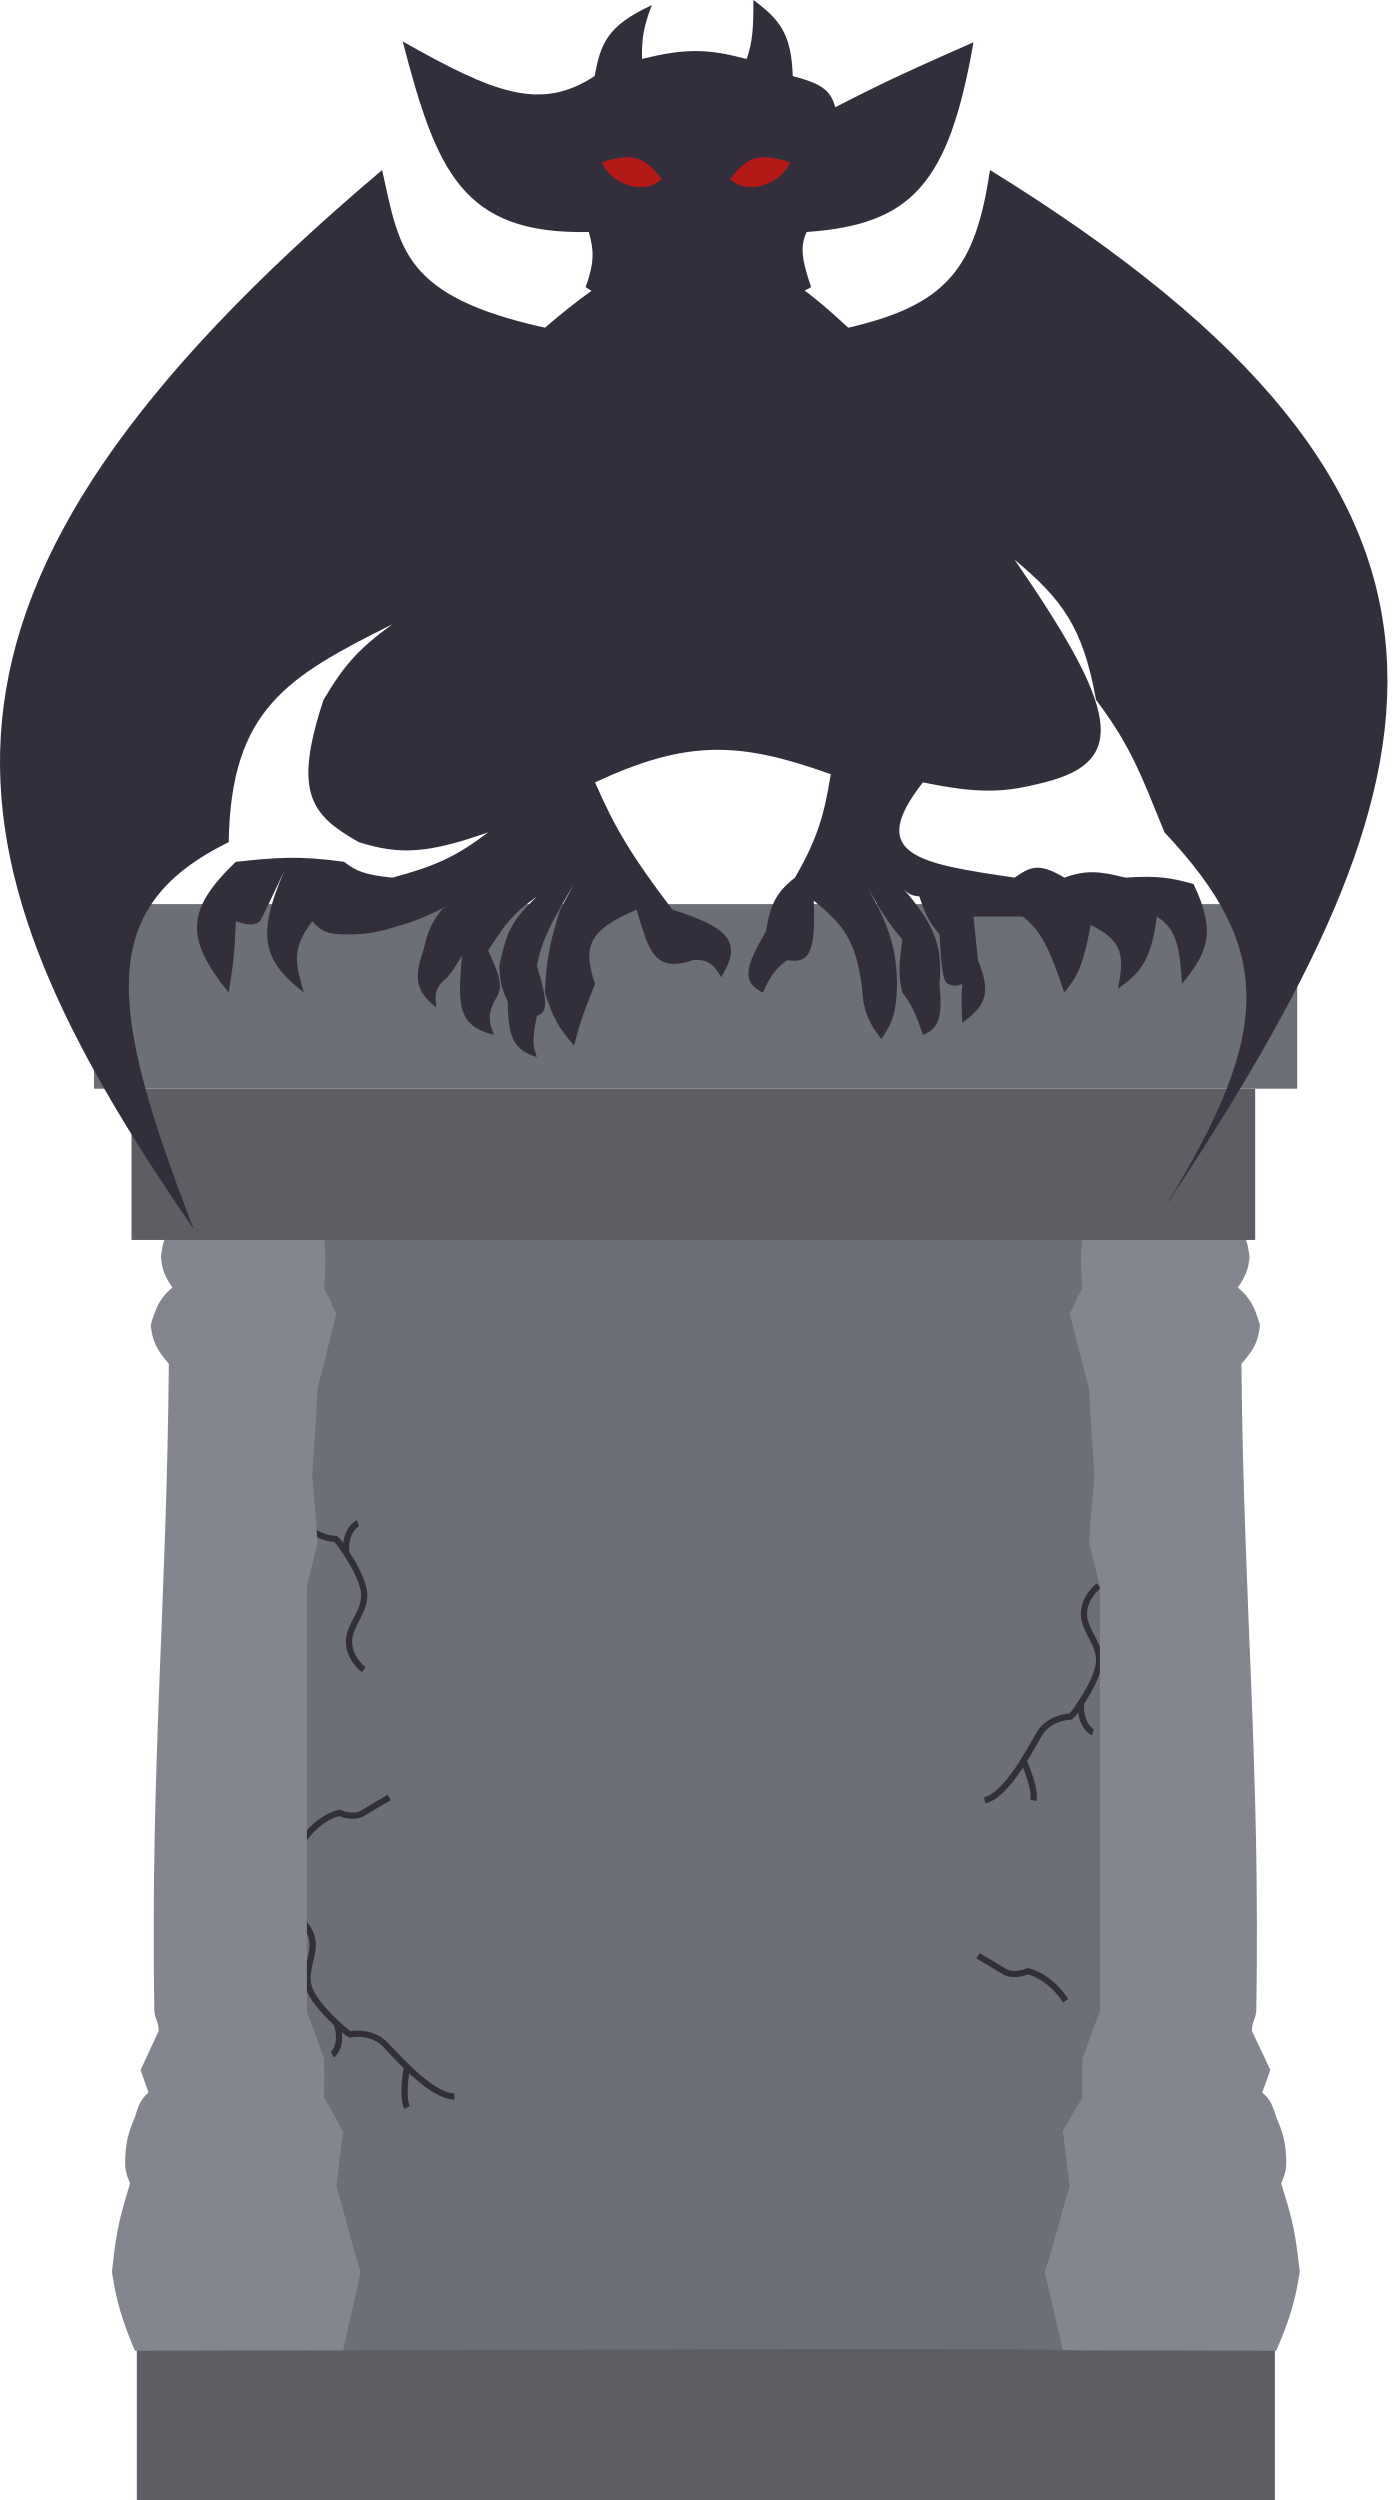
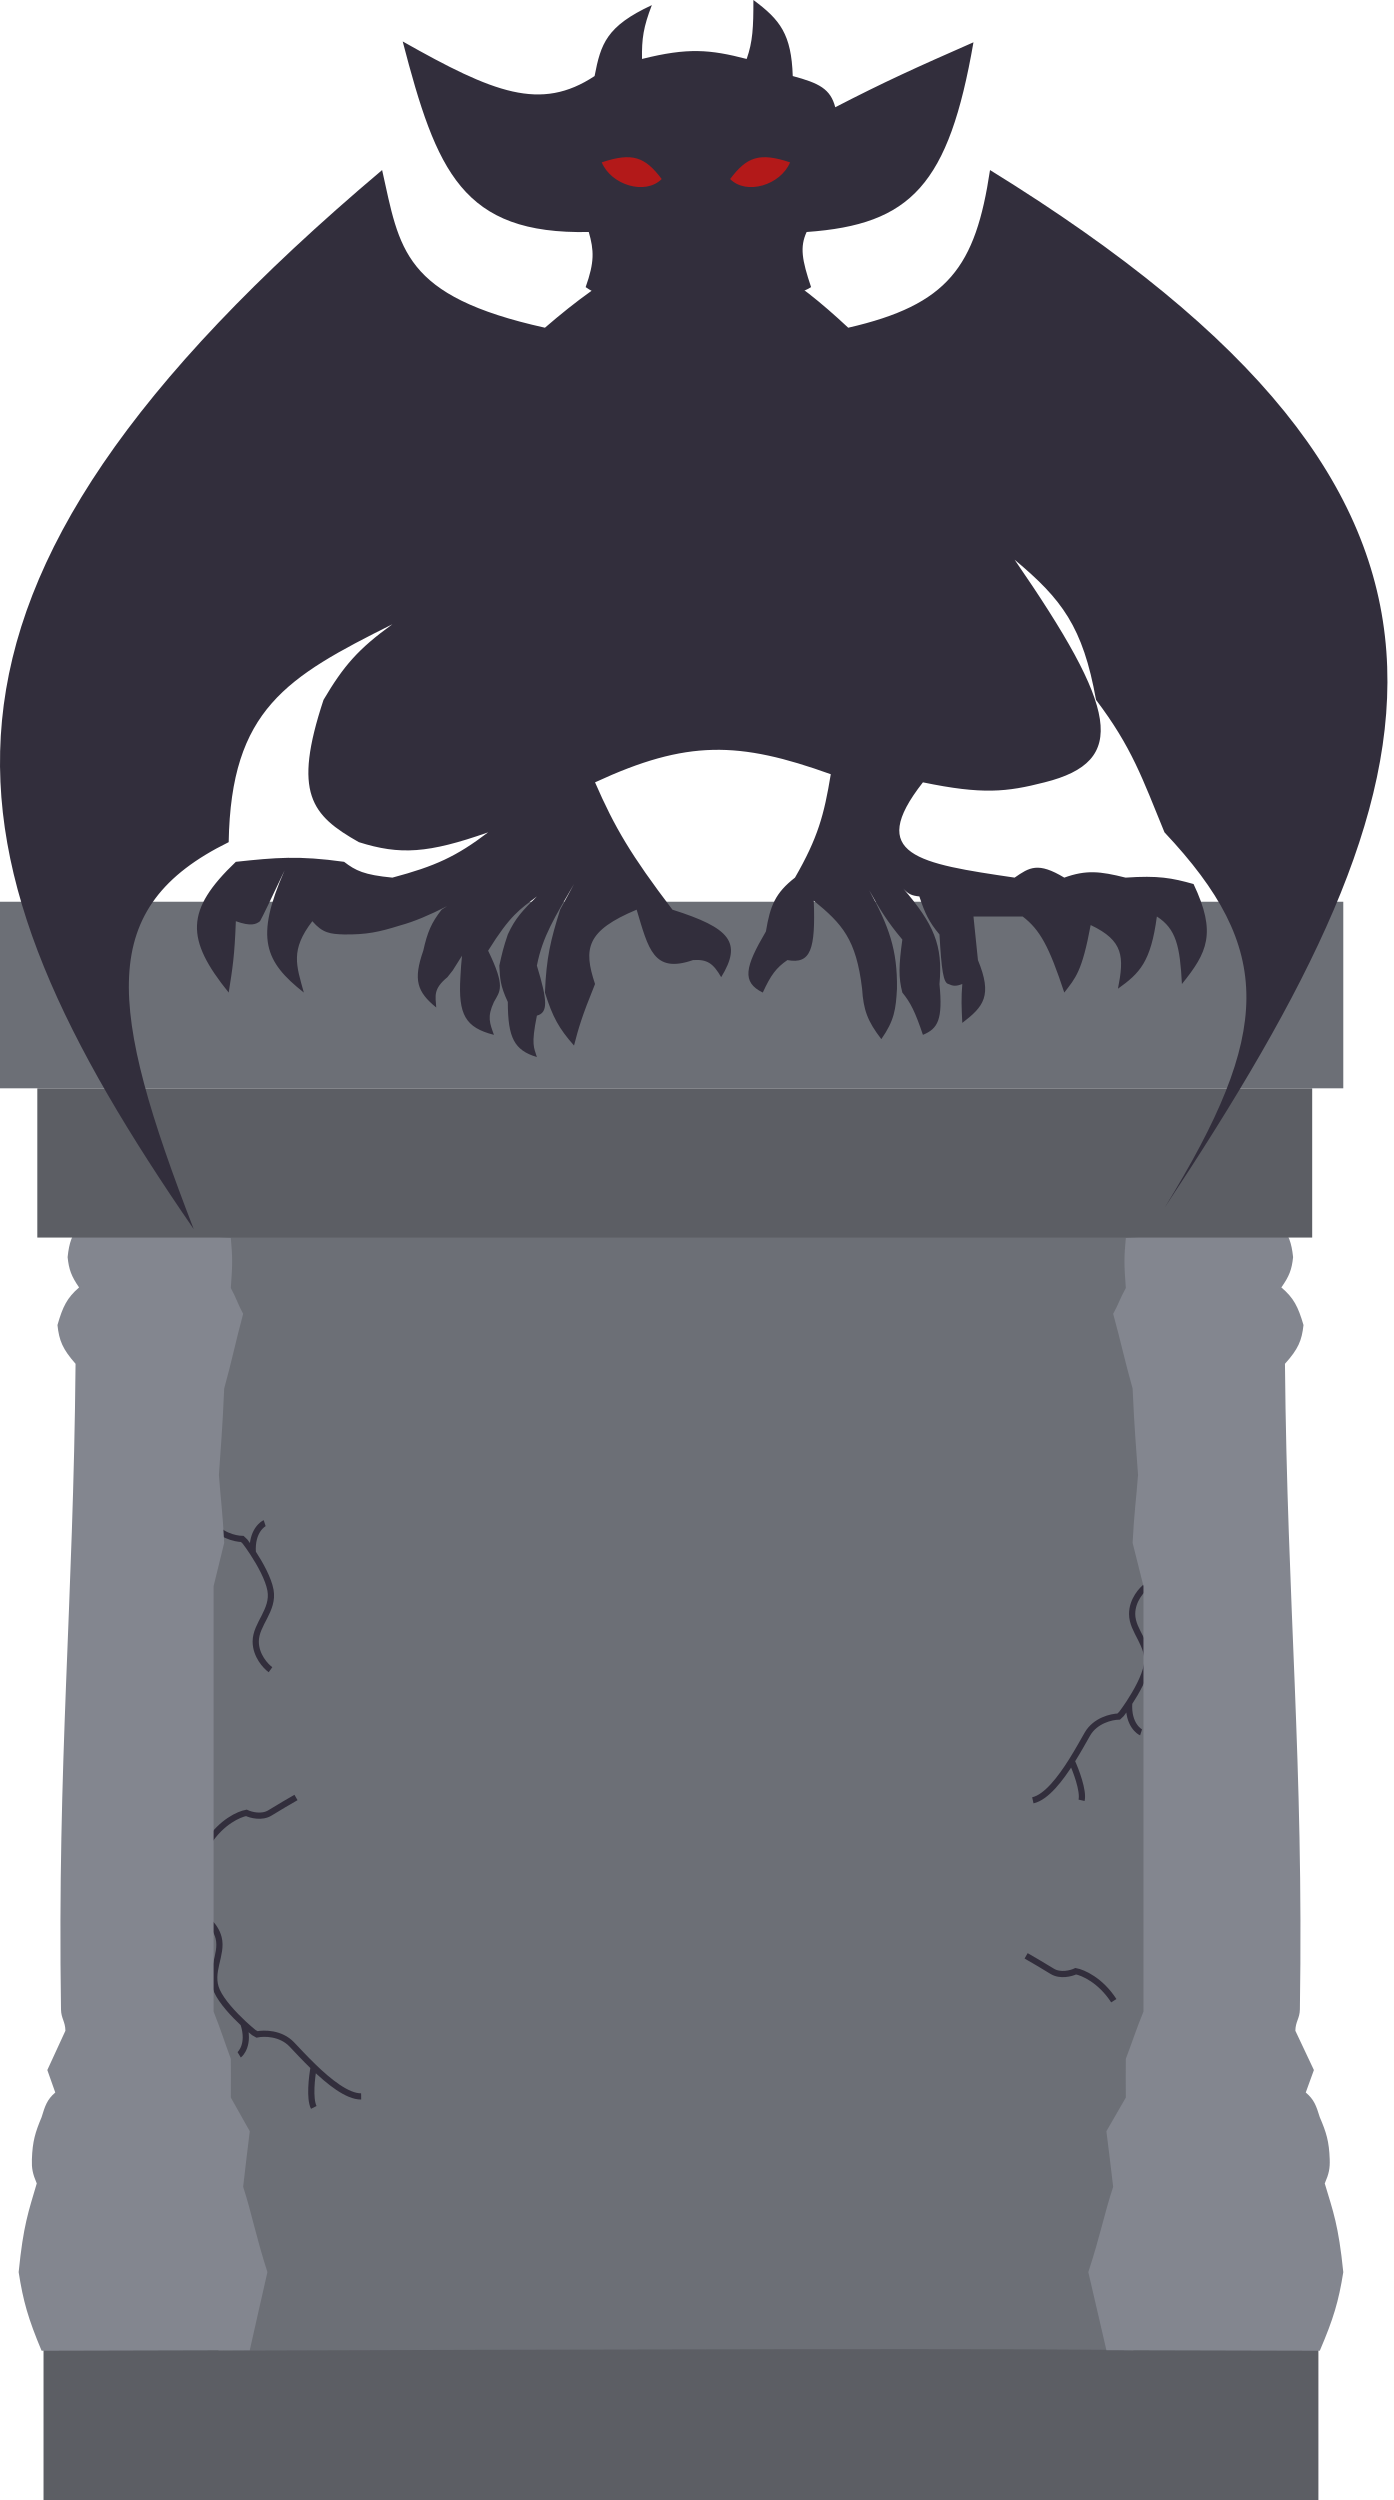
<svg xmlns="http://www.w3.org/2000/svg" width="224" height="402" viewBox="0 0 224 402" fill="none">
-   <rect x="22" y="376" width="183" height="26" fill="#5C5E64" />
-   <path d="M174.294 377.969C172.33 377.554 91.597 377.805 50.982 377.984L56.339 365.355L48.973 351.545L50.982 342.551L45.223 337.099V330.83L40 323.198V313.477V254.239L43.214 247.334L41.607 236.25L43.214 222.349L48.973 210.265L45.223 206.086C45.77 202.749 45.688 201.005 45.223 198H187.589V204.542L182.768 212.809L190 219.624L187.589 250.878V271.956V286.584L184.911 300.121L187.589 323.562L182.768 327.469L175.938 351.545L168.973 365.355C170.653 369.486 173.913 377.407 174.294 377.969C174.318 377.974 174.33 377.979 174.33 377.984C174.33 378.01 174.318 378.004 174.294 377.969Z" fill="#6C6F76" />
-   <path d="M176.674 255C175.883 255.573 174.3 257.281 174.3 259.535C174.3 262.352 177.249 264.55 176.674 267.779C176.346 269.62 175.001 272.034 173.829 273.825M158.332 289.49C160.502 289.015 162.787 286.015 164.577 283.169M164.577 283.169C165.634 281.488 166.52 279.861 167.107 278.841C168.373 276.642 170.992 276.047 172.142 276.024L172.574 275.612C172.912 275.17 173.356 274.549 173.829 273.825M164.577 283.169C165.253 284.635 166.518 287.951 166.172 289.49M173.829 273.825C173.581 277.398 175.595 278.52 175.739 278.566" stroke="#322E3C" />
-   <path d="M58.495 268.49C57.704 267.918 56.121 266.209 56.121 263.956C56.121 261.139 59.071 258.94 58.495 255.711C58.167 253.871 56.822 251.456 55.651 249.665M40.153 234C42.324 234.475 44.608 237.475 46.398 240.321M46.398 240.321C47.456 242.002 48.341 243.629 48.929 244.649C50.195 246.848 52.813 247.443 53.964 247.466L54.395 247.879C54.733 248.32 55.178 248.942 55.651 249.665M46.398 240.321C47.074 238.855 48.339 235.539 47.994 234M55.651 249.665C55.402 246.092 57.416 244.97 57.56 244.924" stroke="#322E3C" />
-   <path d="M46.725 307.726C47.636 308.104 49.596 309.407 50.153 311.597C50.849 314.334 48.526 317.136 49.884 320.144C50.657 321.858 52.561 323.901 54.142 325.378M73.073 337.106C70.846 337.133 67.885 334.733 65.442 332.371M65.442 332.371C63.999 330.976 62.737 329.595 61.913 328.736C60.14 326.885 57.449 326.897 56.325 327.134L55.803 326.831C55.366 326.478 54.78 325.974 54.142 325.378M65.442 332.371C65.148 333.948 64.738 337.456 65.454 338.873M54.142 325.378C55.266 328.794 53.587 330.338 53.458 330.415" stroke="#322E3C" />
-   <path d="M48.497 296.248C50.626 292.95 53.46 291.713 54.611 291.507C55.33 291.85 57.099 292.331 58.423 291.507C59.746 290.682 61.755 289.514 62.595 289.033" stroke="#322E3C" />
-   <path d="M171.352 321.713C169.222 318.415 166.388 317.179 165.238 316.972C164.518 317.316 162.749 317.797 161.425 316.972C160.102 316.148 158.093 314.98 157.254 314.499" stroke="#322E3C" />
-   <path d="M55.163 377.91L21.688 378C19.517 372.805 18.73 370.043 18 365.362C18.754 357.781 19.578 355.646 20.908 351.098C20.236 349.512 20.081 348.666 20.128 347.216C20.226 344.311 20.668 342.879 21.688 340.446C22.241 338.627 22.561 337.616 23.887 336.474L22.61 332.863L25.518 326.544C25.496 325.046 24.828 324.565 24.808 323.113C24.199 283.2 26.793 258.374 27.149 219.298C25.067 216.933 24.506 215.564 24.241 213.069C25.09 210.103 25.78 208.696 27.716 207.02C26.47 205.216 26.078 204.144 25.872 202.146C26.124 199.741 26.574 198.654 27.716 197L52.114 199.076C52.407 202.214 52.389 203.42 52.114 207.111C53.037 208.816 53.258 209.718 54.099 211.263C52.888 215.762 52.267 218.881 51.05 223.27C50.747 230.301 50.504 232.448 50.199 237.172C50.47 240.957 50.824 243.383 51.05 248.095C50.351 250.997 50.014 252.292 49.347 255.046V323.474C50.445 326.198 51.107 328.349 52.114 331.057C52.146 333.508 52.124 334.568 52.114 337.286L55.163 342.703C54.719 346.192 54.554 347.801 54.099 351.64C55.526 356.055 56.067 359.317 58 365.362C56.789 370.735 56.17 373.378 55.163 377.91Z" fill="#83868F" />
-   <path d="M170.908 377.91L205.22 378C207.446 372.805 208.252 370.043 209 365.362C208.227 357.781 207.382 355.646 206.02 351.098C206.708 349.512 206.867 348.666 206.819 347.216C206.718 344.311 206.266 342.879 205.22 340.446C204.653 338.627 204.325 337.616 202.966 336.474L204.275 332.863L201.294 326.544C201.317 325.046 202.001 324.565 202.021 323.113C202.646 283.2 199.988 258.374 199.622 219.298C201.757 216.933 202.331 215.564 202.603 213.069C201.733 210.103 201.025 208.696 199.041 207.02C200.319 205.216 200.72 204.144 200.931 202.146C200.673 199.741 200.211 198.654 199.041 197L174.034 199.076C173.733 202.214 173.751 203.42 174.034 207.111C173.087 208.816 172.86 209.718 171.998 211.263C173.24 215.762 173.876 218.881 175.124 223.27C175.434 230.301 175.683 232.448 175.996 237.172C175.719 240.957 175.355 243.383 175.124 248.095C175.84 250.997 176.186 252.292 176.869 255.046V323.474C175.744 326.198 175.065 328.349 174.034 331.057C174.001 333.508 174.022 334.568 174.034 337.286L170.908 342.703C171.363 346.192 171.532 347.801 171.998 351.64C170.536 356.055 169.981 359.317 168 365.362C169.241 370.735 169.876 373.378 170.908 377.91Z" fill="#83868F" />
-   <rect x="21.147" y="175.062" width="180.685" height="24.322" fill="#5C5E64" />
-   <rect x="15.105" y="145.381" width="193.488" height="29.681" fill="#6C6F76" />
+   <rect x="7" y="376" width="205" height="26" fill="#5C5E64" />
+   <path d="M182.257 377.969C179.913 377.554 83.572 377.805 35.105 377.984L41.498 365.355L32.708 351.545L35.105 342.551L28.233 337.099V330.83L22 323.198V313.477V254.239L25.836 247.334L23.918 236.25L25.836 222.349L32.708 210.265L28.233 206.086C28.885 202.749 28.788 201.005 28.233 198H198.123V204.542L192.37 212.809L201 219.624L198.123 250.878V271.956V286.584L194.927 300.121L198.123 323.562L192.37 327.469L184.219 351.545L175.908 365.355C177.913 369.486 181.803 377.407 182.257 377.969C182.286 377.974 182.301 377.979 182.301 377.984C182.301 378.01 182.286 378.004 182.257 377.969Z" fill="#6C6F76" />
+   <path d="M184.42 255C183.629 255.573 182.047 257.281 182.047 259.535C182.047 262.352 184.996 264.55 184.42 267.779C184.093 269.62 182.747 272.034 181.576 273.825M166.079 289.49C168.249 289.015 170.533 286.015 172.324 283.169M172.324 283.169C173.381 281.488 174.266 279.861 174.854 278.841C176.12 276.642 178.738 276.047 179.889 276.024L180.321 275.612C180.658 275.17 181.103 274.549 181.576 273.825M172.324 283.169C172.999 284.635 174.264 287.951 173.919 289.49M181.576 273.825C181.328 277.398 183.342 278.52 183.485 278.566" stroke="#322E3C" />
+   <path d="M43.495 268.49C42.704 267.918 41.121 266.209 41.121 263.956C41.121 261.139 44.071 258.94 43.495 255.711C43.167 253.871 41.822 251.456 40.651 249.665M25.153 234C27.324 234.475 29.608 237.475 31.398 240.321M31.398 240.321C32.456 242.002 33.341 243.629 33.929 244.649C35.195 246.848 37.813 247.443 38.964 247.466L39.395 247.879C39.733 248.32 40.178 248.942 40.651 249.665M31.398 240.321C32.074 238.855 33.339 235.539 32.994 234M40.651 249.665C40.402 246.092 42.416 244.97 42.56 244.924" stroke="#322E3C" />
+   <path d="M31.725 307.726C32.636 308.104 34.596 309.407 35.153 311.597C35.849 314.334 33.526 317.136 34.884 320.144C35.657 321.858 37.561 323.901 39.142 325.378M58.073 337.106C55.846 337.133 52.885 334.733 50.442 332.371M50.442 332.371C48.999 330.976 47.737 329.595 46.913 328.736C45.14 326.885 42.449 326.897 41.325 327.134L40.803 326.831C40.366 326.478 39.78 325.974 39.142 325.378M50.442 332.371C50.148 333.948 49.738 337.456 50.454 338.873M39.142 325.378C40.266 328.794 38.587 330.338 38.458 330.415" stroke="#322E3C" />
+   <path d="M33.497 296.248C35.626 292.95 38.46 291.713 39.611 291.507C40.33 291.85 42.099 292.331 43.423 291.507C44.746 290.682 46.755 289.514 47.595 289.033" stroke="#322E3C" />
+   <path d="M179.098 321.713C176.969 318.415 174.135 317.179 172.984 316.972C172.265 317.316 170.495 317.797 169.172 316.972C167.848 316.148 165.839 314.98 165 314.499" stroke="#322E3C" />
+   <path d="M40.163 377.91L6.688 378C4.517 372.805 3.73 370.043 3 365.362C3.754 357.781 4.578 355.646 5.908 351.098C5.236 349.512 5.081 348.666 5.128 347.216C5.226 344.311 5.668 342.879 6.688 340.446C7.241 338.627 7.561 337.616 8.887 336.474L7.61 332.863L10.518 326.544C10.496 325.046 9.828 324.565 9.809 323.113C9.199 283.2 11.793 258.374 12.149 219.298C10.067 216.933 9.506 215.564 9.241 213.069C10.089 210.103 10.78 208.696 12.716 207.02C11.47 205.216 11.079 204.144 10.872 202.146C11.124 199.741 11.574 198.654 12.716 197L37.114 199.076C37.407 202.214 37.389 203.42 37.114 207.111C38.037 208.816 38.258 209.718 39.099 211.263C37.888 215.762 37.267 218.881 36.05 223.27C35.747 230.301 35.504 232.448 35.199 237.172C35.47 240.957 35.824 243.383 36.05 248.095C35.351 250.997 35.014 252.292 34.347 255.046V323.474C35.445 326.198 36.107 328.349 37.114 331.057C37.146 333.508 37.124 334.568 37.114 337.286L40.163 342.703C39.719 346.192 39.554 347.801 39.099 351.64C40.526 356.055 41.067 359.317 43 365.362C41.789 370.735 41.17 373.378 40.163 377.91Z" fill="#83868F" />
+   <path d="M177.908 377.91L212.22 378C214.446 372.805 215.252 370.043 216 365.362C215.227 357.781 214.382 355.646 213.02 351.098C213.708 349.512 213.867 348.666 213.819 347.216C213.718 344.311 213.266 342.879 212.22 340.446C211.653 338.627 211.325 337.616 209.966 336.474L211.275 332.863L208.294 326.544C208.317 325.046 209.001 324.565 209.021 323.113C209.646 283.2 206.988 258.374 206.622 219.298C208.757 216.933 209.331 215.564 209.603 213.069C208.733 210.103 208.025 208.696 206.041 207.02C207.319 205.216 207.72 204.144 207.931 202.146C207.673 199.741 207.211 198.654 206.041 197L181.034 199.076C180.733 202.214 180.751 203.42 181.034 207.111C180.087 208.816 179.86 209.718 178.998 211.263C180.24 215.762 180.876 218.881 182.124 223.27C182.434 230.301 182.683 232.448 182.996 237.172C182.719 240.957 182.355 243.383 182.124 248.095C182.84 250.997 183.186 252.292 183.869 255.046V323.474C182.744 326.198 182.065 328.349 181.034 331.057C181.001 333.508 181.022 334.568 181.034 337.286L177.908 342.703C178.363 346.192 178.532 347.801 178.998 351.64C177.536 356.055 176.981 359.317 175 365.362C176.241 370.735 176.876 373.378 177.908 377.91Z" fill="#83868F" />
+   <rect x="6" y="175" width="205" height="24" fill="#5C5E64" />
+   <rect y="145" width="216" height="30" fill="#6C6F76" />
  <path d="M101.722 92.334C99.928 86.181 129.992 83.951 128.048 90.685C126.105 97.418 103.516 98.487 101.722 92.334Z" fill="#322E3C" stroke="black" />
  <path d="M92.302 168.123C89.888 165.393 88.86 163.548 87.626 159.604C87.852 153.925 88.556 151.115 90.072 146.275L92.302 142.152C89.224 147.48 87.253 150.534 86.332 155.275C88.079 161.012 88.122 162.838 86.332 163.314C85.375 168.066 85.868 168.417 86.332 169.978C82.691 168.876 81.664 166.901 81.656 161.115C80.399 158.424 80.403 157.318 80.29 155.275C80.708 153.373 80.957 152.299 81.656 150.26C82.855 147.623 84.084 146.365 86.332 144.145C83.561 146.27 82.094 147.088 78.491 152.87C81.321 158.708 80.417 159.336 79.426 161.115C78.295 163.524 78.761 164.541 79.426 166.405C74.826 165.229 73.668 163.175 74.032 157.13C74.102 155.813 74.174 154.709 74.29 153.677L72.809 156.031L71.946 157.13C69.631 159.042 70.025 160.107 70.147 162.008C67.078 159.503 66.407 157.603 68.062 152.87C68.732 149.888 69.342 148.415 71.011 146.275C71.315 146.078 71.612 145.887 71.904 145.7C69.061 147.149 66.616 148.19 64.321 148.817C60.899 149.886 58.946 150.299 55.33 150.26C53.099 150.192 51.881 150.05 50.223 148.13C46.654 152.779 47.652 155.219 48.857 159.604C42.594 154.654 40.94 150.879 45.764 139.954C43.44 144.865 42.294 147.274 41.808 148.13C41.182 148.625 40.36 149.006 37.923 148.13C37.73 153.611 37.391 155.737 36.798 159.443L36.773 159.604C29.817 150.991 29.758 146.372 37.923 138.58C44.36 137.895 47.993 137.557 55.33 138.58C57.184 140.001 58.538 140.683 63.099 141.122C69.969 139.287 73.374 137.735 78.491 133.839C68.839 137.24 64.315 137.511 57.704 135.419C50.057 131.095 47.05 127.583 52.022 112.54C55.246 107.074 57.592 104.36 63.099 100.379C46.12 108.874 37.144 114.058 36.773 135.419C15.507 145.887 17.209 161.643 31.162 197.667C-10.038 137.774 -19.975 96.106 61.444 27.345C64.286 40.031 64.666 47.602 87.626 52.697C108.159 34.962 118.735 36.188 136.394 52.697C152.456 49.008 156.86 42.947 159.195 27.345C245.722 80.764 233.267 124.726 187.248 194.231C204.677 165.926 204.948 152.643 187.248 133.839C183.692 125.165 182.004 120.155 176.242 112.54C174.129 100.765 170.741 96.347 163.151 90.005C179.704 114.02 181.548 122.397 167.971 125.8C161.855 127.367 157.979 127.785 148.406 125.8C139.19 137.551 147.752 138.851 163.151 141.122C165.546 139.459 166.909 138.573 171.136 141.122C174.632 139.859 176.851 140.082 180.99 141.122C186.268 140.762 188.42 141.171 191.923 142.152C195.675 150.064 194.132 153.171 190.053 158.229C189.735 152.185 189.149 149.381 186.025 147.374C185.05 154.686 183.283 156.478 179.767 158.985C180.771 153.877 180.71 151.267 175.379 148.748C173.988 156.259 172.947 157.252 171.136 159.604C168.673 152.119 167.198 149.483 164.446 147.374H156.534L157.253 154.382C159.618 160.122 158.173 161.854 154.736 164.482C154.613 161.954 154.548 160.539 154.736 158.229C153.726 158.618 153.255 158.578 152.506 158.229C151.693 158.043 151.395 156.063 151.067 150.26C149.356 148.221 148.715 146.827 147.831 144.145C146.591 144.031 146.003 143.732 145.264 142.897C150.134 148.596 151.653 151.967 151.067 158.229C151.625 163.967 150.82 165.404 148.406 166.405C147.161 162.711 146.435 161.245 145.097 159.604C144.462 157.181 144.522 155.234 145.097 151.084C142.596 148.118 141.372 146.025 139.761 143.151C142.94 148.94 144.321 152.737 144.234 158.985C144.053 162.272 143.817 164.095 141.717 167.092C139.476 164.178 138.843 162.394 138.624 158.985C137.672 151.021 135.424 148.561 130.855 144.832C131.147 152.659 130.379 155.085 126.612 154.382C124.809 155.622 123.953 156.783 122.656 159.604C119.228 157.922 119.793 155.501 123.159 149.779C123.845 145.627 124.664 143.593 127.834 141.122C131.513 134.725 132.512 131.067 133.589 124.495C118.795 119.181 110.496 118.932 95.682 125.8C98.846 133.068 101.462 137.503 108.126 146.275C117.435 149.221 119.387 151.548 115.966 157.13C114.685 154.906 113.725 154.228 111.435 154.382C105.054 156.599 104.266 152.557 102.372 146.275C94.284 149.659 93.773 152.501 95.682 158.229C93.524 163.546 93.047 165.257 92.302 168.123Z" fill="#322E3C" />
  <path d="M94.675 37.307C74.314 37.724 70.189 27.551 64.753 6.664C79.402 14.949 86.923 17.969 95.61 12.23C96.608 7.026 97.519 4.211 104.817 0.824C103.461 4.339 103.181 6.222 103.235 9.481C110.602 7.633 114.153 7.948 120.066 9.481C121.042 6.692 121.153 4.408 121.145 0C125.467 3.193 127.254 5.526 127.475 12.23C131.727 13.37 133.546 14.301 134.308 17.245C142.19 13.175 147.168 10.918 156.534 6.802C152.557 29.712 146.518 36.119 129.705 37.307C128.595 39.711 128.955 41.806 130.424 46.17C128.982 47.05 127.825 47.315 125.389 47.544C120.995 52.856 118.061 54.078 112.37 54.552C106.361 53.847 103.369 52.012 98.344 47.544C96.589 47.522 95.683 47.203 94.172 46.17C95.608 42.13 95.524 40.28 94.675 37.307Z" fill="#322E3C" />
  <path d="M96.761 26.108C101.679 24.461 103.715 25.219 106.4 28.788C103.768 31.442 98.278 29.753 96.761 26.108Z" fill="#B31919" />
  <path d="M127.043 26.108C122.125 24.461 120.089 25.219 117.405 28.788C120.036 31.442 125.526 29.753 127.043 26.108Z" fill="#B31919" />
</svg>
